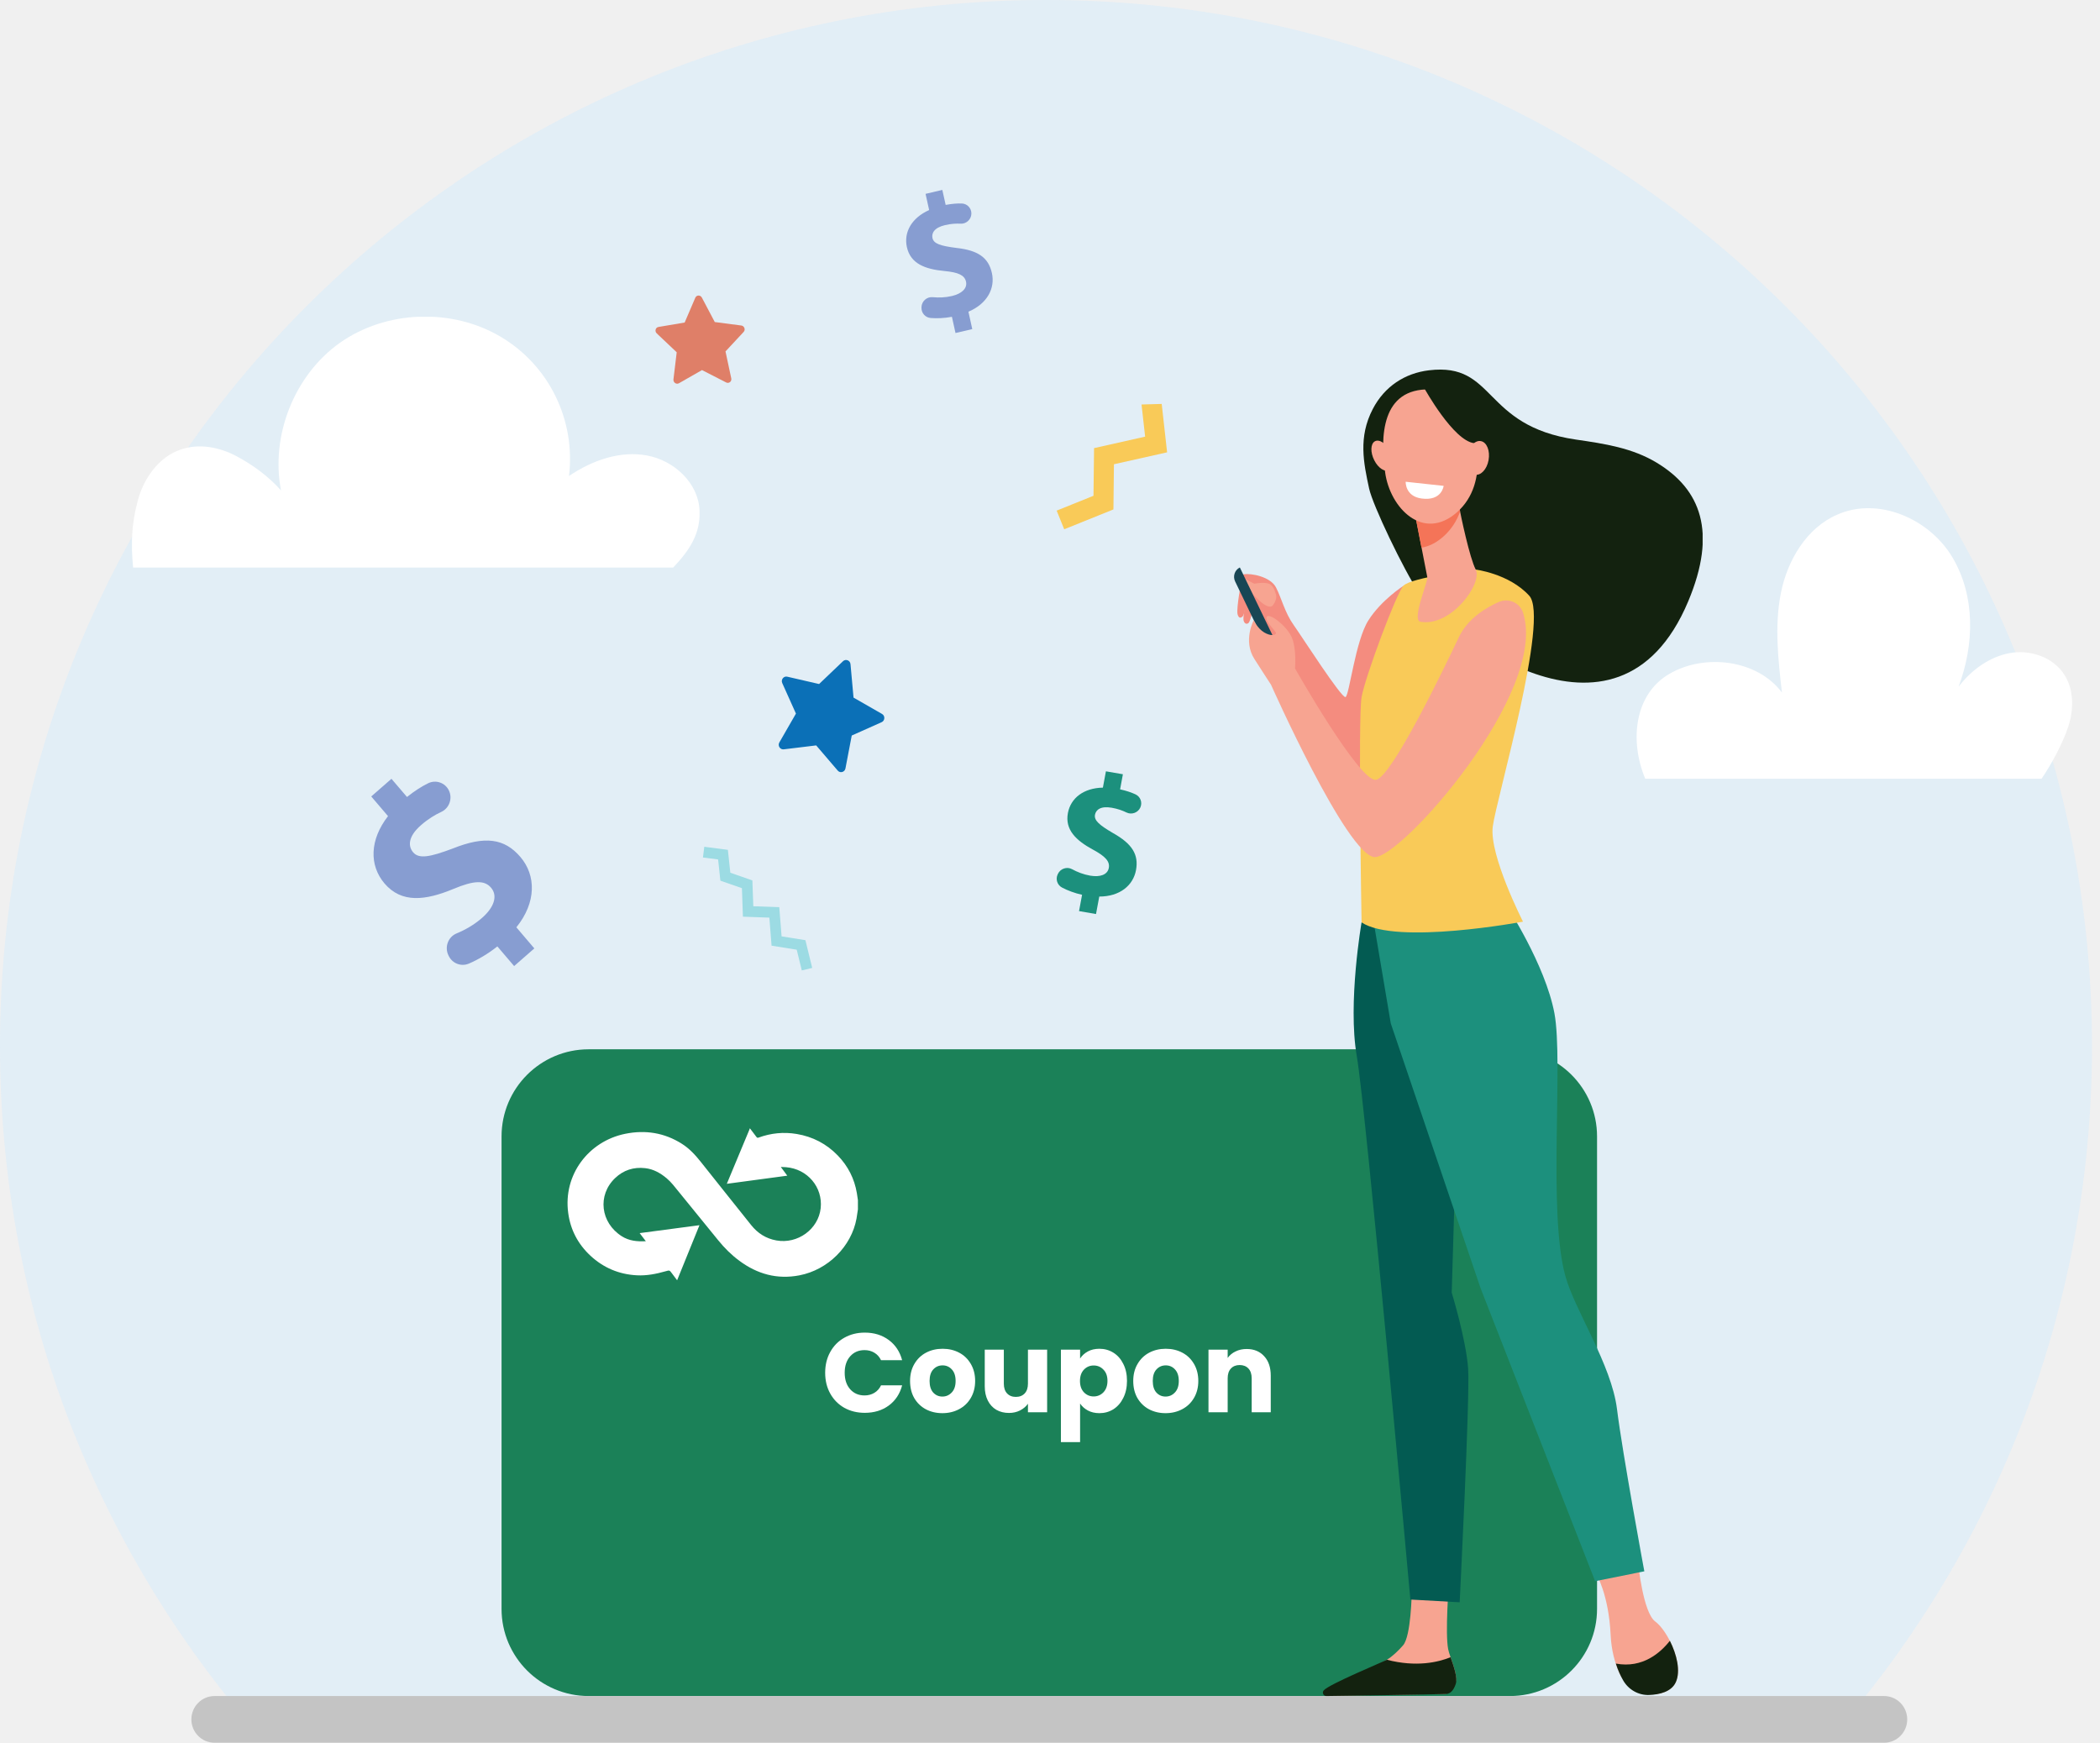
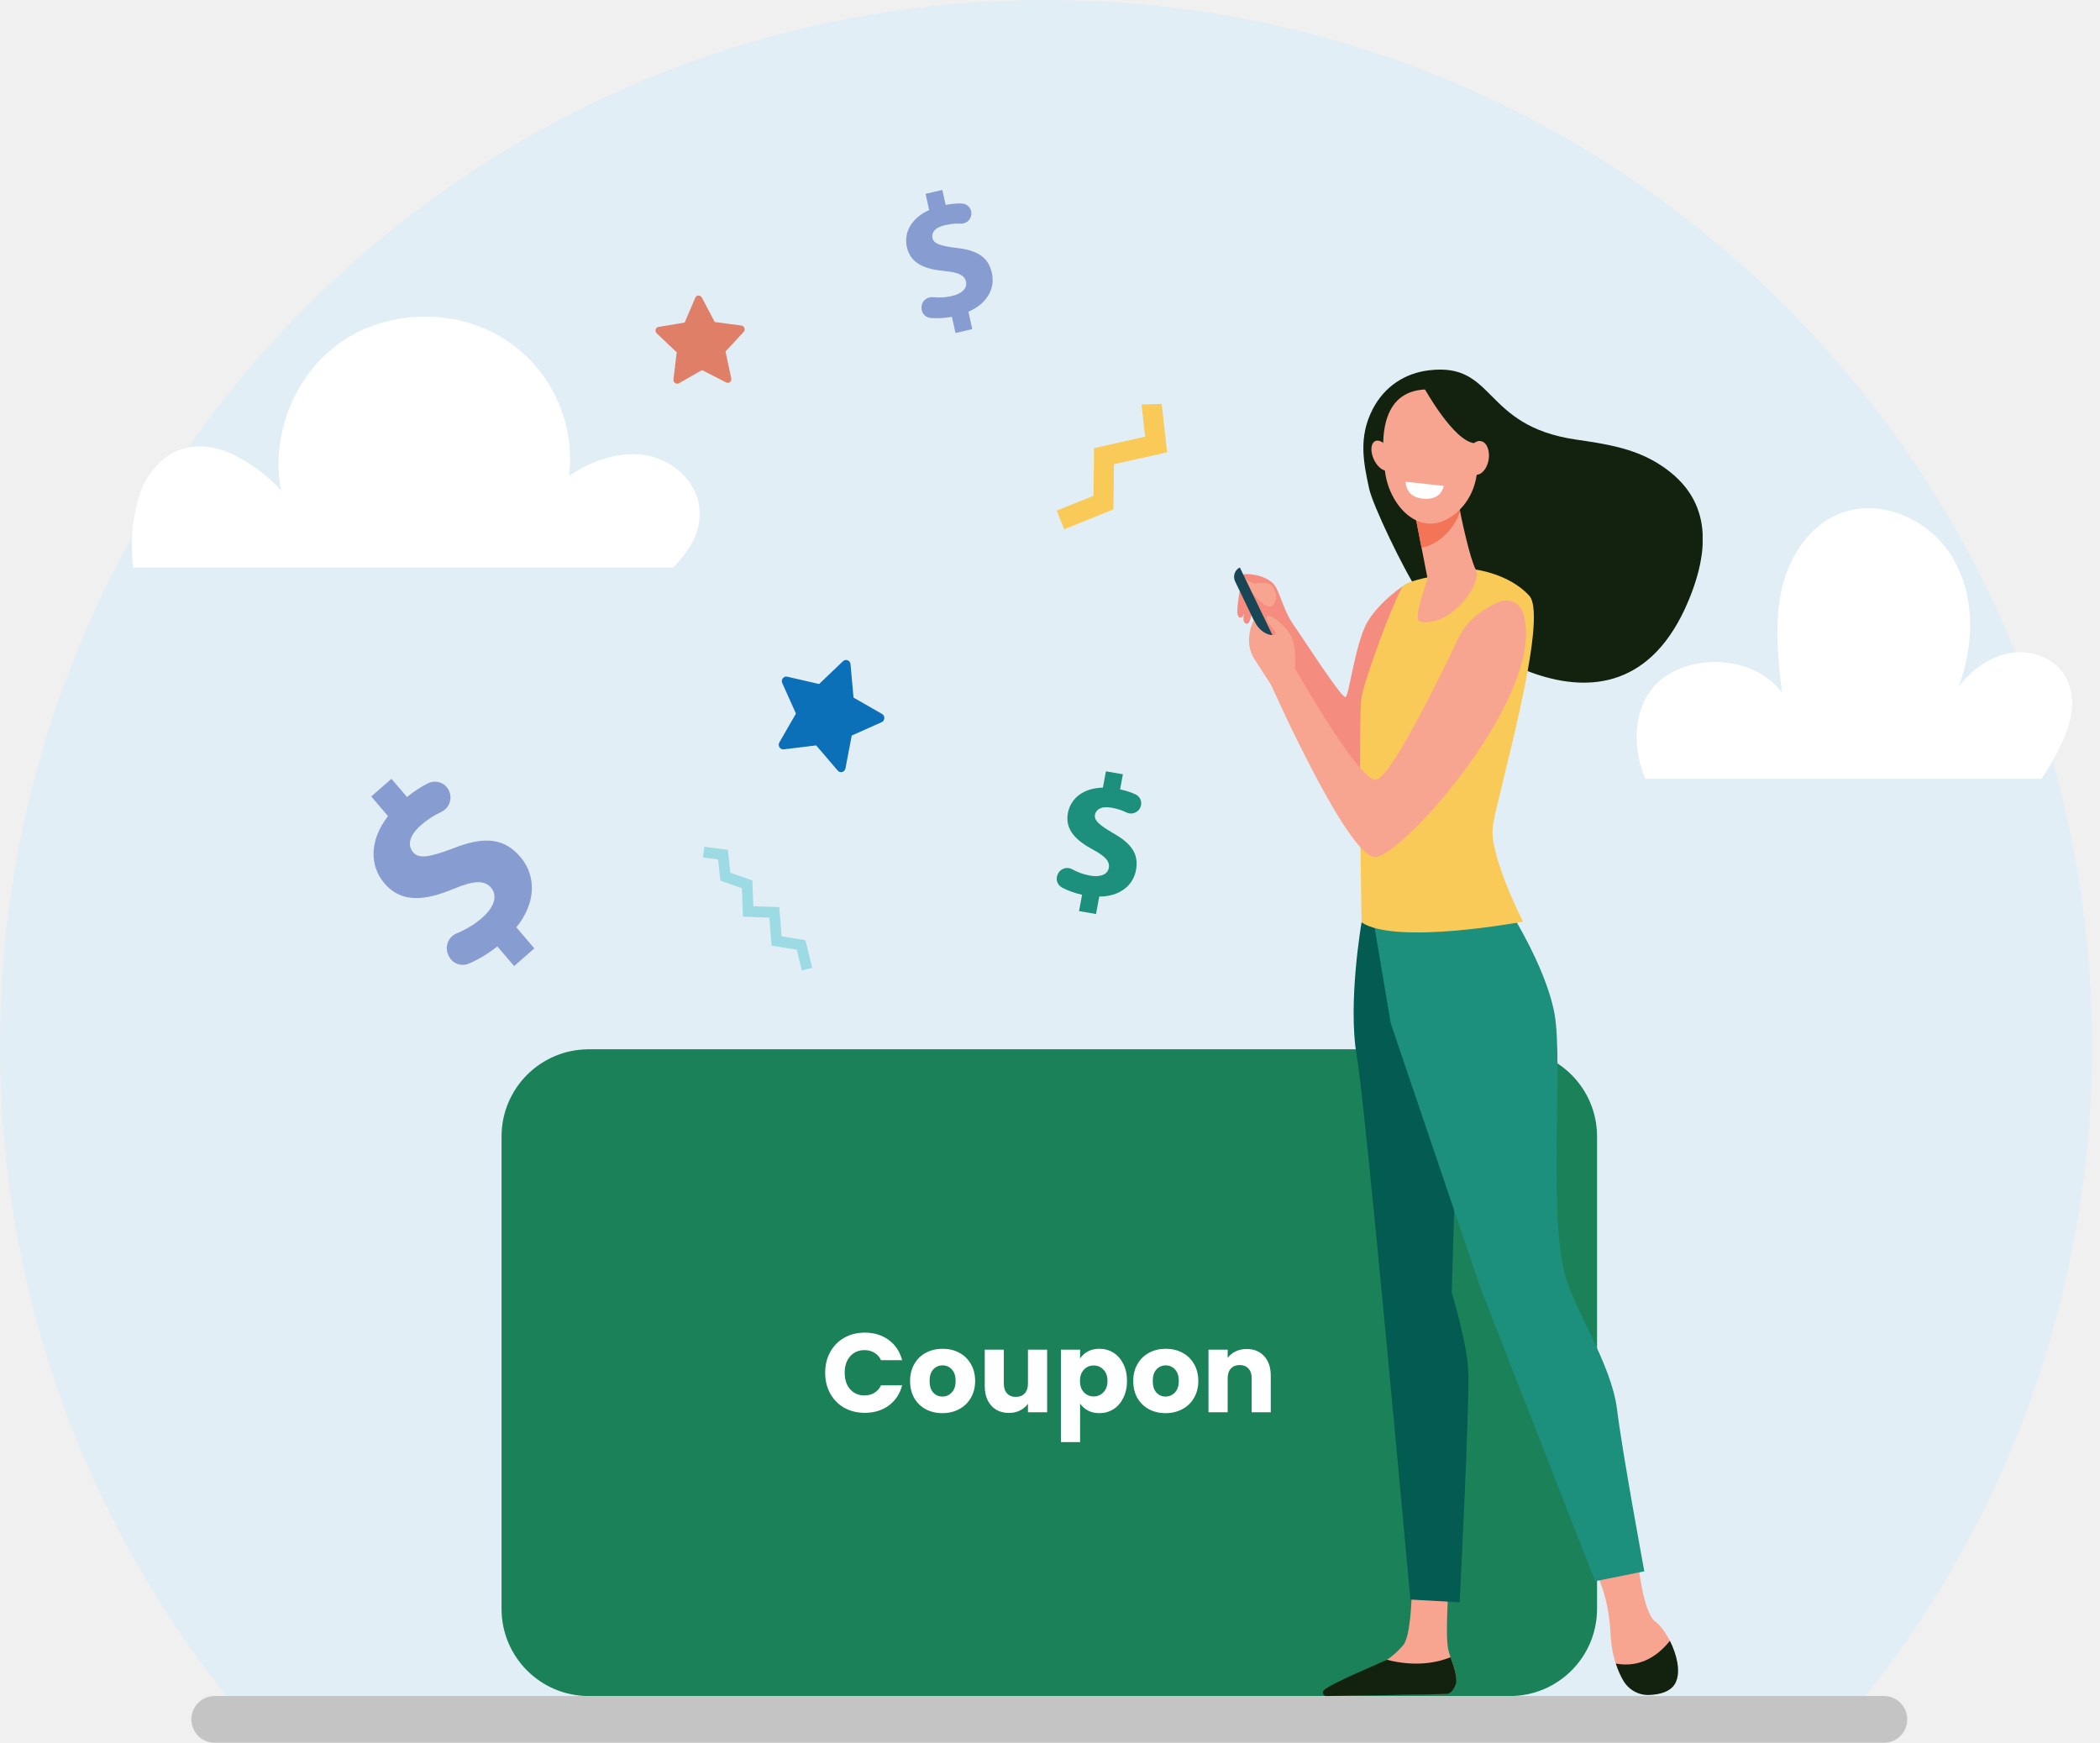
<svg xmlns="http://www.w3.org/2000/svg" width="241" height="200" viewBox="0 0 241 200" fill="none">
  <path opacity="0.4" fill-rule="evenodd" clip-rule="evenodd" d="M209.629 199.942C228.57 178.72 240.082 150.725 240.082 120.041C240.082 53.744 186.338 0 120.041 0C53.744 0 0 53.744 0 120.041C0 150.725 11.512 178.72 30.453 199.942H209.629Z" fill="#CCEAFF" />
  <rect x="57.559" y="120.419" width="125.721" height="74.221" rx="10" fill="#1B8158" />
-   <path d="M98.456 138.794C98.401 139.144 98.358 139.494 98.296 139.841C97.716 143.045 95.008 145.732 91.743 146.36C89.179 146.855 86.91 146.212 84.859 144.697C83.937 144.016 83.136 143.216 82.42 142.333C80.91 140.476 79.396 138.623 77.89 136.765C77.454 136.229 77.042 135.673 76.509 135.224C75.793 134.623 74.999 134.17 74.046 134.06C72.715 133.907 71.547 134.288 70.594 135.197C68.536 137.154 68.909 140.324 71.361 141.877C72.189 142.402 73.108 142.497 74.116 142.444C73.871 142.12 73.649 141.831 73.407 141.515C75.699 141.211 77.956 140.91 80.272 140.606C79.412 142.729 78.563 144.811 77.707 146.927C77.497 146.645 77.306 146.39 77.112 146.132C76.832 145.755 76.836 145.766 76.388 145.892C75.306 146.2 74.209 146.417 73.077 146.356C71.03 146.246 69.255 145.492 67.769 144.115C66.325 142.775 65.465 141.127 65.209 139.201C64.613 134.817 67.547 130.981 71.73 130.121C74.053 129.645 76.252 129.991 78.264 131.27C79.135 131.822 79.812 132.568 80.443 133.363C82.353 135.776 84.28 138.174 86.194 140.579C86.945 141.523 87.891 142.139 89.105 142.356C91.541 142.794 93.918 141.066 94.183 138.653C94.444 136.244 92.665 134.143 90.198 133.949C90.023 133.934 89.844 133.934 89.607 133.923C89.871 134.276 90.097 134.581 90.35 134.923C88.027 135.236 85.739 135.544 83.412 135.856C83.529 135.574 83.634 135.319 83.739 135.068C84.494 133.257 85.249 131.445 86.004 129.633C86.019 129.592 86.027 129.55 86.038 129.508C86.05 129.508 86.066 129.508 86.077 129.508C86.323 129.831 86.572 130.155 86.813 130.482C86.887 130.585 86.953 130.589 87.07 130.547C88.482 130.033 89.941 129.888 91.424 130.136C93.276 130.444 94.86 131.274 96.152 132.613C97.327 133.831 98.055 135.27 98.335 136.925C98.382 137.192 98.413 137.462 98.456 137.728C98.456 138.082 98.456 138.436 98.456 138.794Z" fill="white" />
  <path d="M94.698 157.542C94.698 156.65 94.891 155.856 95.278 155.16C95.664 154.457 96.2 153.912 96.887 153.525C97.582 153.131 98.368 152.933 99.243 152.933C100.316 152.933 101.234 153.216 101.998 153.783C102.762 154.349 103.273 155.122 103.531 156.1H101.11C100.93 155.723 100.672 155.435 100.338 155.238C100.011 155.04 99.638 154.942 99.217 154.942C98.539 154.942 97.99 155.178 97.569 155.65C97.149 156.122 96.939 156.753 96.939 157.542C96.939 158.332 97.149 158.963 97.569 159.435C97.99 159.907 98.539 160.143 99.217 160.143C99.638 160.143 100.011 160.044 100.338 159.847C100.672 159.65 100.93 159.362 101.11 158.984H103.531C103.273 159.963 102.762 160.735 101.998 161.302C101.234 161.86 100.316 162.139 99.243 162.139C98.368 162.139 97.582 161.946 96.887 161.559C96.2 161.165 95.664 160.62 95.278 159.924C94.891 159.229 94.698 158.435 94.698 157.542Z" fill="white" />
  <path d="M108.149 162.177C107.445 162.177 106.81 162.027 106.244 161.727C105.686 161.426 105.244 160.997 104.917 160.439C104.6 159.881 104.441 159.229 104.441 158.482C104.441 157.744 104.604 157.096 104.93 156.538C105.256 155.972 105.703 155.538 106.269 155.238C106.836 154.937 107.471 154.787 108.175 154.787C108.879 154.787 109.514 154.937 110.08 155.238C110.647 155.538 111.093 155.972 111.419 156.538C111.745 157.096 111.909 157.744 111.909 158.482C111.909 159.22 111.741 159.873 111.406 160.439C111.08 160.997 110.63 161.426 110.055 161.727C109.488 162.027 108.853 162.177 108.149 162.177ZM108.149 160.272C108.57 160.272 108.926 160.117 109.218 159.808C109.518 159.499 109.668 159.057 109.668 158.482C109.668 157.907 109.522 157.465 109.231 157.156C108.947 156.847 108.595 156.693 108.175 156.693C107.746 156.693 107.389 156.847 107.106 157.156C106.823 157.457 106.681 157.899 106.681 158.482C106.681 159.057 106.819 159.499 107.093 159.808C107.377 160.117 107.728 160.272 108.149 160.272Z" fill="white" />
  <path d="M120.171 154.89V162.074H117.969V161.096C117.746 161.413 117.441 161.671 117.055 161.868C116.677 162.057 116.257 162.152 115.793 162.152C115.244 162.152 114.759 162.031 114.338 161.791C113.918 161.542 113.592 161.186 113.36 160.723C113.128 160.259 113.012 159.714 113.012 159.087V154.89H115.201V158.791C115.201 159.272 115.325 159.645 115.574 159.911C115.823 160.177 116.158 160.311 116.579 160.311C117.008 160.311 117.347 160.177 117.596 159.911C117.845 159.645 117.969 159.272 117.969 158.791V154.89H120.171Z" fill="white" />
  <path d="M123.954 155.907C124.168 155.572 124.465 155.302 124.842 155.096C125.22 154.89 125.662 154.787 126.168 154.787C126.761 154.787 127.297 154.937 127.778 155.238C128.258 155.538 128.636 155.967 128.911 156.525C129.194 157.083 129.336 157.731 129.336 158.469C129.336 159.208 129.194 159.86 128.911 160.426C128.636 160.984 128.258 161.418 127.778 161.727C127.297 162.027 126.761 162.177 126.168 162.177C125.67 162.177 125.228 162.074 124.842 161.868C124.465 161.662 124.168 161.396 123.954 161.07V165.499H121.752V154.89H123.954V155.907ZM127.095 158.469C127.095 157.92 126.941 157.491 126.632 157.182C126.331 156.864 125.958 156.705 125.512 156.705C125.074 156.705 124.701 156.864 124.392 157.182C124.091 157.499 123.941 157.933 123.941 158.482C123.941 159.032 124.091 159.465 124.392 159.783C124.701 160.1 125.074 160.259 125.512 160.259C125.949 160.259 126.323 160.1 126.632 159.783C126.941 159.456 127.095 159.019 127.095 158.469Z" fill="white" />
  <path d="M133.761 162.177C133.057 162.177 132.422 162.027 131.855 161.727C131.297 161.426 130.855 160.997 130.529 160.439C130.212 159.881 130.053 159.229 130.053 158.482C130.053 157.744 130.216 157.096 130.542 156.538C130.868 155.972 131.315 155.538 131.881 155.238C132.448 154.937 133.083 154.787 133.787 154.787C134.49 154.787 135.126 154.937 135.692 155.238C136.259 155.538 136.705 155.972 137.031 156.538C137.357 157.096 137.52 157.744 137.52 158.482C137.52 159.22 137.353 159.873 137.018 160.439C136.692 160.997 136.241 161.426 135.666 161.727C135.1 162.027 134.465 162.177 133.761 162.177ZM133.761 160.272C134.181 160.272 134.538 160.117 134.829 159.808C135.13 159.499 135.28 159.057 135.28 158.482C135.28 157.907 135.134 157.465 134.842 157.156C134.559 156.847 134.207 156.693 133.787 156.693C133.357 156.693 133.001 156.847 132.718 157.156C132.435 157.457 132.293 157.899 132.293 158.482C132.293 159.057 132.43 159.499 132.705 159.808C132.988 160.117 133.34 160.272 133.761 160.272Z" fill="white" />
  <path d="M143.066 154.813C143.907 154.813 144.577 155.088 145.074 155.637C145.581 156.178 145.834 156.924 145.834 157.877V162.074H143.645V158.173C143.645 157.693 143.521 157.319 143.272 157.053C143.023 156.787 142.688 156.654 142.268 156.654C141.847 156.654 141.512 156.787 141.263 157.053C141.014 157.319 140.89 157.693 140.89 158.173V162.074H138.688V154.89H140.89V155.843C141.113 155.525 141.414 155.276 141.791 155.096C142.169 154.907 142.594 154.813 143.066 154.813Z" fill="white" />
  <g clip-path="url(#clip0_4337_9959)">
    <path d="M15.276 65.132H77.258C79.123 63.158 80.409 61.248 80.28 58.574C80.151 55.454 77.387 52.843 74.236 52.27C71.15 51.697 67.935 52.843 65.299 54.626C66.07 48.259 63.048 41.956 57.455 38.645C51.861 35.334 44.338 35.589 39.001 39.345C33.793 43.038 31.029 49.978 32.25 56.282C30.836 54.69 29.035 53.353 27.107 52.334C25.178 51.315 22.863 50.87 20.805 51.57C18.234 52.398 16.433 54.945 15.79 57.555C15.083 60.166 15.019 62.458 15.276 65.132Z" fill="white" />
  </g>
  <g clip-path="url(#clip1_4337_9959)">
    <path d="M83.533 97.53L83.813 100.155L86.344 101.04L86.451 104.003L89.431 104.109L89.696 107.459L92.431 107.896L93.209 111.079L92.016 111.37L91.433 108.988L88.546 108.527L88.293 105.309L85.258 105.2L85.145 101.929L82.672 101.067L82.411 98.631L80.672 98.408L80.825 97.177L83.533 97.53Z" fill="#9CDBE3" />
  </g>
  <g clip-path="url(#clip2_4337_9959)">
    <path d="M188.812 89.368H234.293C235.439 87.7 236.743 85.278 237.375 83.332C238.007 81.387 238.007 79.123 236.901 77.416C235.597 75.391 232.95 74.517 230.618 74.954C228.287 75.391 226.232 76.9 224.77 78.806C226.588 73.961 226.706 68.402 224.059 63.955C221.411 59.508 215.524 56.966 210.822 59.071C207.344 60.58 205.132 64.273 204.381 68.045C203.63 71.817 204.065 75.669 204.499 79.481C201.694 75.709 195.648 74.954 191.578 77.337C187.548 79.679 186.995 85.04 188.812 89.368Z" fill="white" />
  </g>
  <path d="M216.219 200H24.62C23.144 200 21.963 198.793 21.963 197.32C21.963 195.848 23.144 194.641 24.62 194.641H216.219C217.695 194.641 218.876 195.848 218.876 197.32C218.876 198.793 217.695 200 216.219 200Z" fill="#C4C4C4" />
  <g clip-path="url(#clip3_4337_9959)">
    <path d="M59.003 110.868L57.078 108.611C56.026 109.451 54.863 110.133 53.813 110.583C52.938 110.957 51.928 110.579 51.509 109.725L51.457 109.622C50.999 108.677 51.428 107.524 52.395 107.122C53.382 106.716 54.415 106.133 55.337 105.324C56.684 104.143 57.163 102.816 56.35 101.87C55.579 100.969 54.336 101.062 52.081 101.997C48.82 103.356 46.083 103.681 44.121 101.38C42.352 99.287 42.425 96.37 44.53 93.66L42.605 91.404L44.923 89.377L46.707 91.463C47.601 90.753 48.404 90.245 49.13 89.89C50.016 89.453 51.077 89.819 51.513 90.709C51.963 91.628 51.563 92.749 50.639 93.178C49.943 93.501 49.147 93.97 48.311 94.701C46.776 96.044 46.846 97.146 47.41 97.81C48.079 98.597 49.329 98.368 51.988 97.366C55.653 95.904 57.898 96.211 59.723 98.348C61.526 100.459 61.571 103.562 59.259 106.421L61.321 108.841L59.003 110.868Z" fill="#879DD1" />
  </g>
  <g clip-path="url(#clip4_4337_9959)">
    <path d="M109.655 38.217L109.244 36.358C108.394 36.518 107.53 36.554 106.799 36.493C106.19 36.442 105.732 35.923 105.751 35.313L105.752 35.239C105.777 34.565 106.368 34.041 107.037 34.104C107.719 34.171 108.48 34.151 109.246 33.971C110.365 33.707 111.036 33.098 110.86 32.317C110.694 31.575 109.962 31.253 108.402 31.104C106.144 30.893 104.494 30.253 104.075 28.358C103.702 26.639 104.621 25.008 106.63 24.105L106.219 22.247L108.143 21.796L108.526 23.515C109.247 23.381 109.855 23.335 110.373 23.352C111.007 23.371 111.498 23.899 111.478 24.534C111.456 25.19 110.892 25.706 110.239 25.671C109.747 25.644 109.155 25.671 108.461 25.833C107.186 26.133 106.894 26.778 107.014 27.325C107.157 27.972 107.934 28.219 109.743 28.451C112.261 28.725 113.441 29.575 113.832 31.336C114.219 33.076 113.31 34.849 111.139 35.773L111.579 37.766L109.655 38.217Z" fill="#879DD1" />
  </g>
  <g clip-path="url(#clip5_4337_9959)">
    <path d="M123.833 104.559L124.181 102.688C123.337 102.502 122.527 102.198 121.879 101.856C121.339 101.57 121.119 100.914 121.376 100.36L121.406 100.292C121.692 99.682 122.441 99.43 123.032 99.75C123.633 100.079 124.341 100.358 125.117 100.492C126.25 100.686 127.106 100.389 127.249 99.601C127.387 98.853 126.839 98.27 125.461 97.523C123.466 96.446 122.199 95.211 122.554 93.304C122.883 91.576 124.368 90.434 126.57 90.389L126.918 88.518L128.865 88.855L128.545 90.588C129.261 90.746 129.839 90.942 130.309 91.161C130.884 91.426 131.13 92.103 130.863 92.68C130.586 93.276 129.865 93.529 129.278 93.242C128.836 93.025 128.28 92.817 127.578 92.696C126.288 92.473 125.767 92.953 125.663 93.502C125.541 94.153 126.16 94.685 127.734 95.606C129.944 96.844 130.698 98.088 130.369 99.861C130.044 101.614 128.514 102.89 126.154 102.891L125.78 104.897L123.833 104.559Z" fill="#1C907D" />
  </g>
  <g clip-path="url(#clip6_4337_9959)">
    <path d="M89.439 85.206L91.344 81.893L89.773 78.394C89.593 77.997 89.934 77.559 90.353 77.659L94.001 78.5L96.743 75.883C97.058 75.585 97.566 75.784 97.605 76.221L97.953 80.058L101.222 81.933C101.595 82.145 101.569 82.708 101.177 82.88L97.747 84.411L97.026 88.188C96.942 88.619 96.415 88.764 96.138 88.433L93.667 85.544L89.947 85.995C89.522 86.048 89.226 85.577 89.439 85.206Z" fill="#0B70B7" />
  </g>
  <g clip-path="url(#clip7_4337_9959)">
    <path d="M77.287 43.541L77.66 40.427L75.371 38.262C75.109 38.017 75.225 37.577 75.57 37.522L78.573 37.015L79.794 34.167C79.936 33.841 80.38 33.833 80.548 34.153L82.029 36.958L85.076 37.356C85.423 37.4 85.583 37.836 85.344 38.09L83.26 40.33L83.922 43.425C83.996 43.778 83.647 44.055 83.334 43.89L80.563 42.471L77.919 43.981C77.617 44.154 77.246 43.89 77.287 43.541Z" fill="#DF7F68" />
  </g>
  <g clip-path="url(#clip8_4337_9959)">
    <path d="M131.005 46.42L131.417 50.11L125.557 51.427L125.49 56.896L121.265 58.6L122.13 60.741L127.779 58.464L127.838 53.278L133.939 51.91L133.32 46.355L131.005 46.42Z" fill="#F9CA58" />
  </g>
  <g clip-path="url(#clip9_4337_9959)">
    <path d="M161.844 70.806L161.064 67.228C161.064 67.228 158.517 68.859 157.039 71.195C155.549 73.532 154.853 79.763 154.42 79.995C154 80.226 149.302 72.899 148.473 71.743C147.452 70.319 147.08 68.676 146.443 67.423C145.806 66.181 143.572 65.755 142.719 65.913C141.866 66.072 143.884 69.711 143.884 69.711C143.884 69.711 148.978 78.668 150.672 83.573C152.366 88.478 157.664 90.814 158.517 90.121C159.37 89.415 161.844 70.806 161.844 70.806Z" fill="#F48C7F" />
    <path d="M146.395 68.116C146.395 68.116 146.179 67.179 145.615 66.985C145.038 66.79 144.053 66.96 143.981 66.985C143.921 67.009 142.815 66.4 142.815 66.4L143.728 68.116C143.728 68.116 145.506 70.234 146.095 69.443C146.684 68.652 146.395 68.116 146.395 68.116Z" fill="#F7A491" />
    <path d="M142.502 66.473C142.502 66.473 141.866 69.784 142.022 70.477C142.19 71.171 142.598 70.794 142.67 70.648C142.983 70.027 143.211 67.909 143.211 67.909L142.502 66.473Z" fill="#F48C7F" />
    <path d="M143.884 69.224C143.884 69.224 143.584 71.28 143.26 71.512C143.055 71.67 142.791 71.572 142.707 71.159C142.623 70.745 143.115 68.213 143.115 68.213L143.884 69.224Z" fill="#F48C7F" />
    <path d="M145.746 75.041L146.816 74.518L142.287 65.123C141.698 65.415 141.458 66.133 141.746 66.729L145.746 75.041Z" fill="#184655" />
    <path d="M157.123 56.067C156.486 53.122 155.861 50.165 157.543 46.94C158.901 44.323 161.255 42.826 163.983 42.497C171.707 41.56 170.049 48.862 180.849 50.445C184.201 50.931 187.313 51.406 190.124 53.098C195.181 56.153 197.092 61.045 193.74 69.017C185.535 88.538 165.376 71.962 162.889 68.116C161.015 65.268 157.531 57.966 157.123 56.067Z" fill="#13220F" />
    <path d="M187.998 179.391C187.998 179.391 188.551 185.05 189.956 186.085C191.374 187.119 193.26 190.965 192.311 193.046C192.011 193.691 191.422 194.069 190.761 194.276C188.779 194.896 186.665 193.85 185.812 191.927C185.343 190.856 184.923 189.42 184.839 187.618C184.622 183.018 183.217 180.681 183.217 180.681L187.998 179.391Z" fill="#F7A491" />
    <path d="M166.278 181.704C166.278 181.704 165.833 187.412 166.194 189.261C166.386 190.259 167.467 192.304 166.975 193.229C166.482 194.166 165.917 194.397 165.917 194.397L153.099 194.604C152.402 194.617 152.859 194.166 153.423 193.74C154.348 193.059 155.093 192.596 158.037 191.16C158.229 191.063 158.926 190.612 159.178 190.466C159.815 190.077 160.463 189.456 161.016 188.823C161.941 187.789 162.013 182.762 162.013 182.762L166.278 181.704Z" fill="#F7A491" />
    <path d="M156.258 105.845C156.258 105.845 154.648 115.107 155.705 121.18C156.763 127.253 161.856 183.566 161.856 183.566L167.515 183.882C167.515 183.882 168.704 160.356 168.488 157.095C168.271 153.821 166.602 148.344 166.602 148.344L167.166 129.358L160.03 104.409L156.258 105.845Z" fill="#035B52" />
    <path d="M172.873 103.898C172.873 103.898 177.33 110.676 178.387 116.275C179.444 121.886 177.606 139.119 179.648 146.458C180.753 150.437 184.934 156.584 185.571 161.72C186.208 166.855 188.706 180.328 188.706 180.328L183.06 181.46L169.917 147.845L159.61 117.455L156.967 101.804L172.873 103.898Z" fill="#1C907D" />
    <path d="M169.269 65.353C169.269 65.353 173.173 65.804 175.504 68.372C177.834 70.94 171.732 91.605 171.311 94.867C170.891 98.141 174.783 105.772 174.783 105.772C174.783 105.772 160.211 108.498 156.258 105.857C156.258 105.857 155.838 82.331 156.258 79.995C156.679 77.658 160.211 68.153 161.064 67.216C161.917 66.278 169.269 65.353 169.269 65.353Z" fill="#F9CA58" />
    <path d="M174.783 70.307C174.41 69.151 173.113 68.603 172.02 69.078C170.518 69.735 168.44 70.988 167.418 73.13C165.725 76.709 159.79 89.013 157.952 89.487C156.114 89.95 148.617 76.709 148.617 76.709C148.617 76.709 148.834 74.372 148.197 73.045C147.56 71.719 145.65 70.319 145.374 70.781C145.085 71.244 146.431 72.412 146.431 72.656C146.431 72.887 145.866 73.045 145.085 72.583C144.305 72.12 143.884 71.171 143.884 71.171C143.884 71.171 142.611 73.52 143.956 75.625C145.302 77.731 145.866 78.583 145.866 78.583C145.866 78.583 154.564 98.129 157.736 98.36C160.703 98.591 177.762 79.422 174.783 70.307Z" fill="#F7A491" />
    <path d="M167.311 57.382C167.311 57.382 167.347 57.552 167.395 57.857C167.659 59.293 168.668 64.039 169.353 65.354C170.182 66.936 166.53 71.974 163.01 71.354C161.965 71.171 163.899 66.729 163.803 66.254C163.623 65.354 163.382 64.124 163.142 62.859C162.998 62.153 162.866 61.422 162.734 60.753C162.361 58.83 162.049 57.248 162.049 57.248L167.311 57.382Z" fill="#F7A491" />
    <path d="M167.395 57.857C167.335 57.552 167.311 57.382 167.311 57.382L162.037 57.248C162.037 57.248 162.349 58.818 162.722 60.753C162.854 61.422 162.998 62.141 163.13 62.846C163.947 62.725 164.8 62.323 165.653 61.569C166.578 60.741 167.191 59.755 167.563 58.696C167.491 58.368 167.431 58.076 167.395 57.857Z" fill="#F47458" />
    <path d="M164.139 44.688C164.139 44.688 166.289 44.992 167.851 47.025C169.413 49.057 171.083 55.361 167.214 58.781C163.346 62.201 159.526 58.331 158.961 54.217C158.384 50.116 158.505 44.542 164.139 44.688Z" fill="#F7A491" />
    <path d="M157.711 52.818C158.168 53.73 158.949 54.229 159.441 53.937C159.934 53.645 159.958 52.684 159.501 51.771C159.045 50.858 158.264 50.359 157.771 50.651C157.279 50.943 157.255 51.917 157.711 52.818Z" fill="#F7A491" />
    <path d="M163.479 44.591C163.479 44.591 166.794 50.579 169.173 50.859C171.552 51.139 171.864 54.315 171.864 54.315C171.864 54.315 171.011 46.976 168.668 45.564C166.314 44.165 163.479 44.591 163.479 44.591Z" fill="#13220F" />
    <path d="M168.404 52.295C168.212 53.353 168.596 54.339 169.269 54.473C169.942 54.607 170.638 53.865 170.831 52.806C171.023 51.747 170.638 50.761 169.966 50.627C169.293 50.481 168.596 51.224 168.404 52.295Z" fill="#F7A491" />
    <path d="M185.438 190.916C188.514 191.488 190.568 189.663 191.637 188.3C192.418 189.845 192.899 191.768 192.322 193.046C191.818 194.166 190.436 194.47 189.271 194.519C188.033 194.568 186.88 193.91 186.267 192.827C185.979 192.316 185.679 191.683 185.438 190.916Z" fill="#13220F" />
    <path d="M159.165 190.478C162.553 191.354 165.064 190.758 166.47 190.186C166.83 191.221 167.31 192.523 167.058 193.277C166.746 194.19 166.301 194.397 165.917 194.409C162.817 194.494 154.576 194.604 152.21 194.64C151.885 194.64 151.693 194.251 151.909 193.995C152.486 193.29 158.913 190.636 159.165 190.478Z" fill="#13220F" />
    <path d="M165.676 55.758L161.318 55.287C161.318 55.287 161.241 56.955 163.145 57.21C165.484 57.528 165.676 55.758 165.676 55.758Z" fill="white" />
  </g>
  <defs>
    <clipPath id="clip0_4337_9959">
      <rect width="65.133" height="28.779" fill="white" transform="translate(15.1475 36.353)" />
    </clipPath>
    <clipPath id="clip1_4337_9959">
      <rect width="7.574" height="17.419" fill="white" transform="translate(80.2793 97.3862) rotate(-21.0203)" />
    </clipPath>
    <clipPath id="clip2_4337_9959">
      <rect width="49.986" height="31.052" fill="white" transform="translate(187.824 58.3164)" />
    </clipPath>
    <clipPath id="clip3_4337_9959">
      <rect width="23.478" height="18.934" fill="white" transform="translate(44 87.4907) rotate(19.6193)" />
    </clipPath>
    <clipPath id="clip4_4337_9959">
      <rect width="15.07" height="12.153" fill="white" transform="translate(108.187 20.4487) rotate(47.5881)" />
    </clipPath>
    <clipPath id="clip5_4337_9959">
      <rect width="15.07" height="12.153" fill="white" transform="translate(129.433 87.6328) rotate(70.618)" />
    </clipPath>
    <clipPath id="clip6_4337_9959">
      <rect width="12.118" height="12.875" fill="white" transform="translate(89.3682 75.7358)" />
    </clipPath>
    <clipPath id="clip7_4337_9959">
      <rect width="9.846" height="10.603" fill="white" transform="translate(74.2207 36.3701) rotate(-22.7256)" />
    </clipPath>
    <clipPath id="clip8_4337_9959">
      <rect width="16.662" height="9.088" fill="white" transform="translate(118.147 53.3174) rotate(-28.2095)" />
    </clipPath>
    <clipPath id="clip9_4337_9959">
      <rect width="53.772" height="152.229" fill="white" transform="translate(141.626 42.4121)" />
    </clipPath>
  </defs>
</svg>
